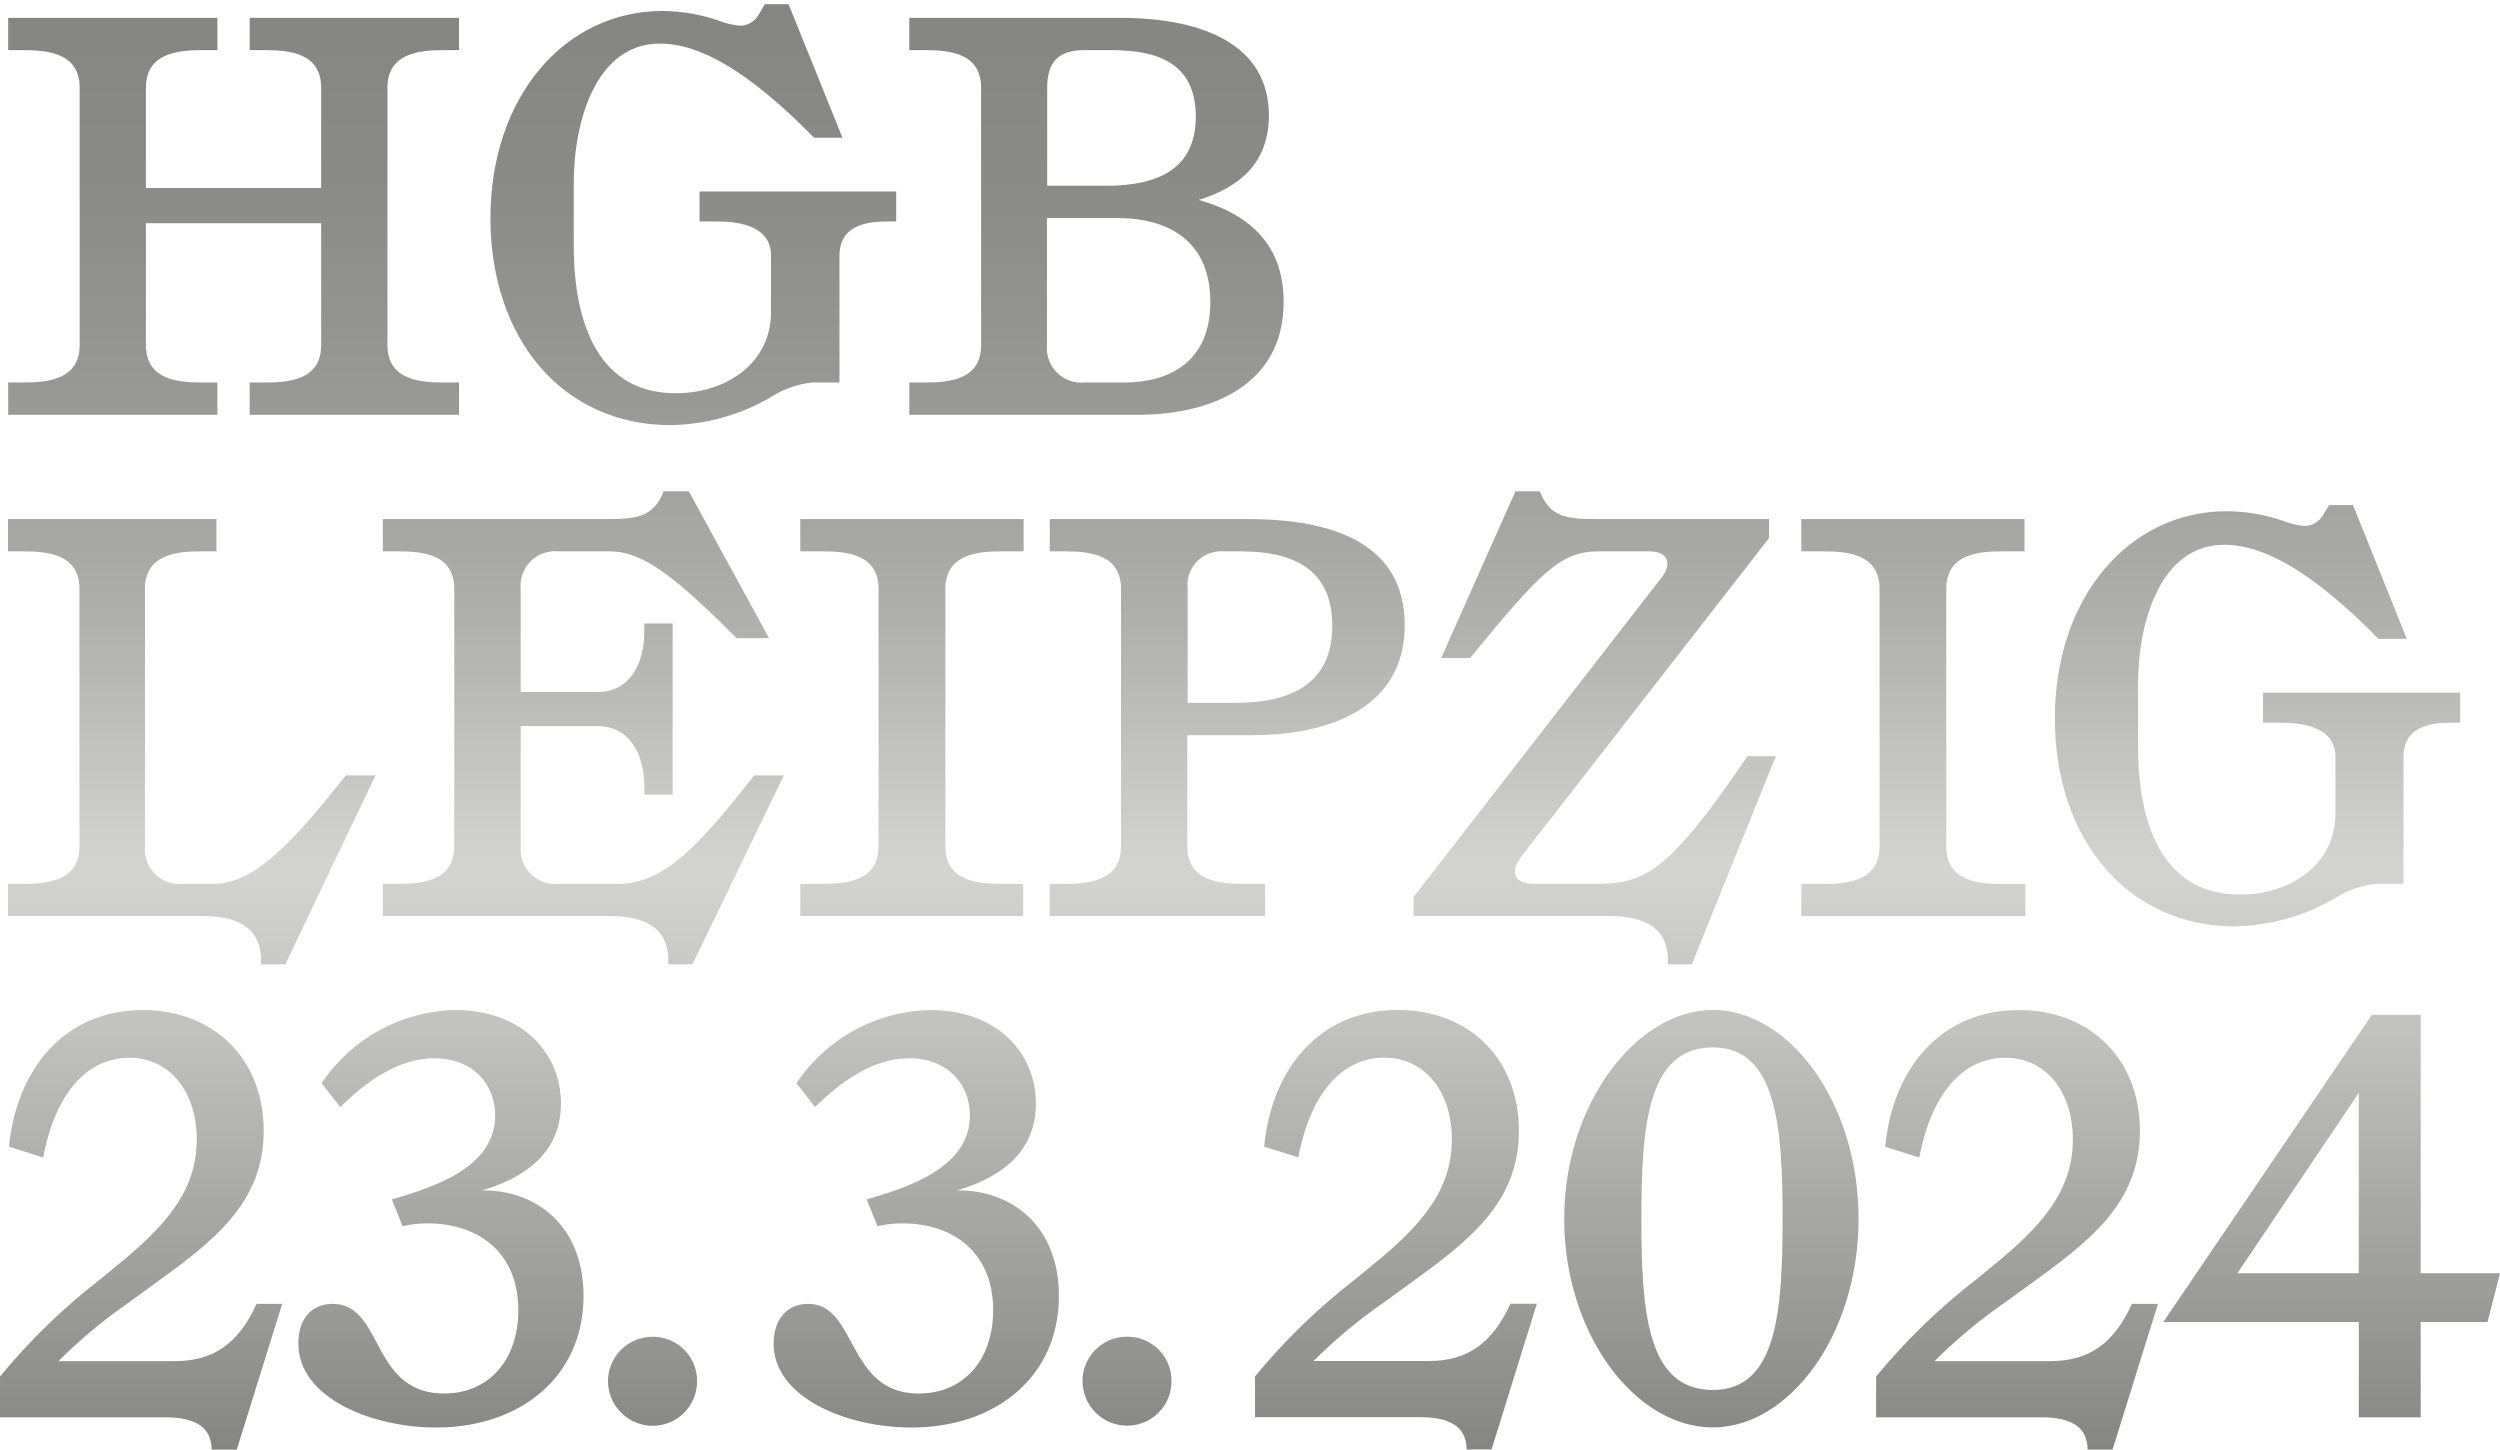
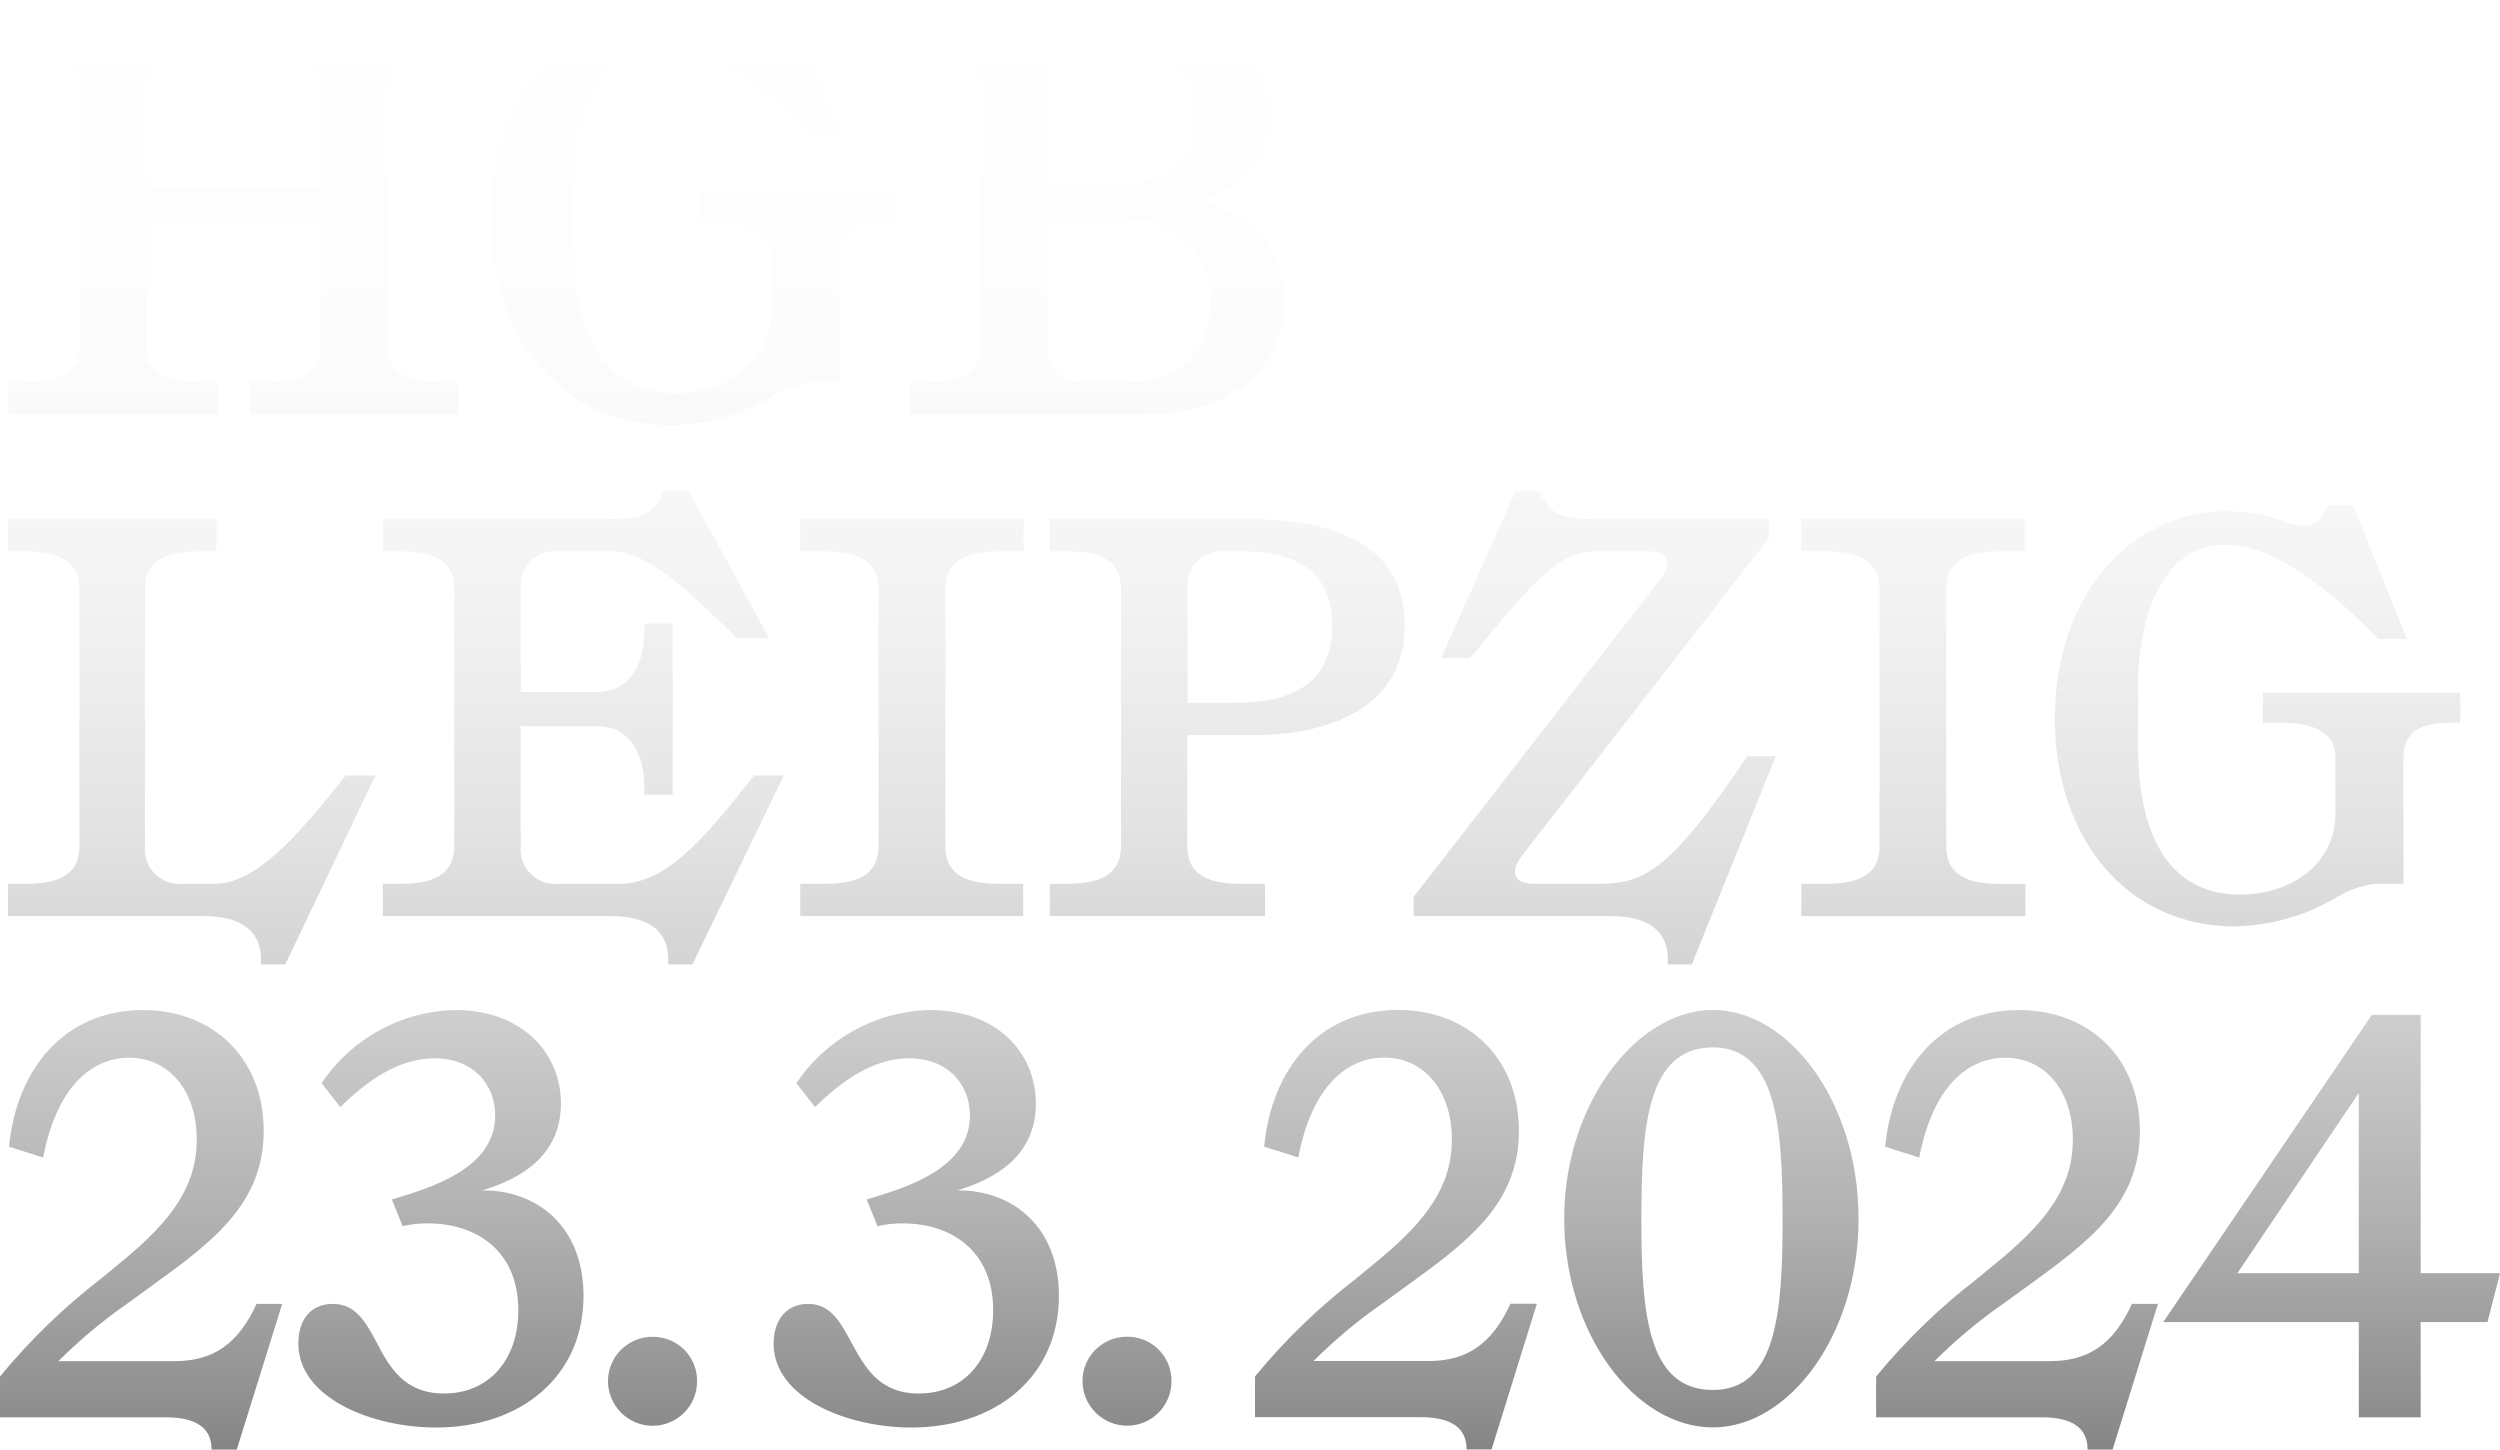
<svg xmlns="http://www.w3.org/2000/svg" id="Ebene_1" data-name="Ebene 1" viewBox="0 0 232.29 134.69">
  <defs>
-     <style>.cls-1{fill:url(#Unbenannter_Verlauf_41);}</style>
-     <linearGradient id="Unbenannter_Verlauf_41" x1="116.15" y1="134.69" x2="116.15" y2="0.39" gradientUnits="userSpaceOnUse">
-       <stop offset="0" stop-color="#858584" />
-       <stop offset="0.09" stop-color="#989897" />
-       <stop offset="0.3" stop-color="#c3c3c2" />
-       <stop offset="0.4" stop-color="#d3d3d2" />
-       <stop offset="0.41" stop-color="#d2d2d1" />
-       <stop offset="0.57" stop-color="#b0b0af" />
-       <stop offset="0.73" stop-color="#989897" />
-       <stop offset="0.88" stop-color="#8a8a89" />
+     <style>.cls-1{fill:url(#Unbenannter_Verlauf_19);}</style>
+     <linearGradient id="Unbenannter_Verlauf_19" x1="116.15" y1="0.39" x2="116.15" y2="134.69" gradientUnits="userSpaceOnUse">
+       <stop offset="0" stop-color="#fff" />
+       <stop offset="0.24" stop-color="#fcfcfc" />
+       <stop offset="0.41" stop-color="#f3f3f3" />
+       <stop offset="0.57" stop-color="#e3e3e3" />
+       <stop offset="0.71" stop-color="#ccc" />
+       <stop offset="0.85" stop-color="#afafaf" />
+       <stop offset="0.98" stop-color="#8c8c8c" />
      <stop offset="1" stop-color="#858584" />
    </linearGradient>
  </defs>
  <path class="cls-1" d="M219.17,101.55V118.3H207.89Zm0,21.29v8.85h5.75v-8.85h6.21l1.16-4.54h-7.37v-24h-4.54L201,122.84Zm-21.08-1.69c-1.68,3.69-4,5.32-7.59,5.32H179.75a47.35,47.35,0,0,1,6.43-5.37l2.27-1.64c5.69-4.11,10.38-7.64,10.38-14.38s-4.69-11.23-11.23-11.23c-7.32,0-11.75,5.48-12.43,12.7l3.16,1c1.21-6.32,4.32-9.27,8-9.27s6.27,3.06,6.27,7.59c0,4.37-2.37,7.53-6.74,11.17l-2.11,1.74a58,58,0,0,0-9.43,9.12v3.79h15.38c2.8,0,4.27.95,4.27,3h2.32l4.22-13.54Zm-38.94,8c-6.12,0-6.64-7.27-6.64-15.91,0-8.49.52-15.92,6.64-15.92,5.95,0,6.48,7.43,6.48,15.92,0,8.64-.53,15.91-6.48,15.91m0,3.48c7.06,0,13.54-8.54,13.54-19.39s-6.48-19.4-13.54-19.4-13.81,8.7-13.81,19.4,6.59,19.39,13.81,19.39m-18.81-11.49c-1.69,3.69-4,5.32-7.59,5.32H122.05a47.35,47.35,0,0,1,6.43-5.37l2.26-1.64c5.7-4.11,10.39-7.64,10.39-14.38s-4.69-11.23-11.23-11.23c-7.32,0-11.75,5.48-12.44,12.7l3.17,1c1.21-6.32,4.32-9.27,8-9.27s6.27,3.06,6.27,7.59c0,4.37-2.37,7.53-6.75,11.17l-2.11,1.74a58,58,0,0,0-9.43,9.12v3.79H132c2.79,0,4.27.95,4.27,3h2.32l4.21-13.54Zm-35.6,11.33a4.12,4.12,0,0,0,4.11-4.16,4.08,4.08,0,0,0-4.11-4.11,4.12,4.12,0,0,0-4.16,4.11,4.16,4.16,0,0,0,4.16,4.16M88.93,110.61c3.37-1,7.32-3.11,7.32-8.06,0-4.74-3.63-8.7-9.8-8.7A15.3,15.3,0,0,0,74,100.65l1.73,2.21c2.43-2.37,5.38-4.53,8.75-4.53,3.53,0,5.64,2.37,5.64,5.32,0,4.91-5.9,6.7-9.59,7.8l1,2.48a10.29,10.29,0,0,1,2.32-.26c4.69,0,8.43,2.68,8.43,8.06,0,4.69-2.79,7.75-6.91,7.75-3.68,0-5-2.43-6.27-4.75-1-1.89-1.95-3.58-4-3.58s-3.22,1.53-3.22,3.69c0,5.06,6.85,7.8,12.81,7.8,7.8,0,13.7-4.69,13.7-12.23,0-6.53-4.43-9.85-9.38-9.8M60.66,132.48a4.13,4.13,0,0,0,4.11-4.16,4.08,4.08,0,0,0-4.11-4.11,4.13,4.13,0,0,0-4.17,4.11,4.17,4.17,0,0,0,4.17,4.16M44.79,110.61c3.38-1,7.33-3.11,7.33-8.06,0-4.74-3.64-8.7-9.8-8.7a15.3,15.3,0,0,0-12.44,6.8l1.74,2.21c2.42-2.37,5.37-4.53,8.75-4.53,3.53,0,5.64,2.37,5.64,5.32,0,4.91-5.91,6.7-9.6,7.8l1,2.48a10.29,10.29,0,0,1,2.32-.26c4.69,0,8.43,2.68,8.43,8.06,0,4.69-2.79,7.75-6.9,7.75-3.69,0-5.06-2.43-6.27-4.75-1-1.89-1.95-3.58-4.06-3.58s-3.21,1.53-3.21,3.69c0,5.06,6.85,7.8,12.8,7.8,7.8,0,13.7-4.69,13.7-12.23,0-6.53-4.42-9.85-9.38-9.8m-21,10.54c-1.69,3.69-4,5.32-7.59,5.32H5.43a47.35,47.35,0,0,1,6.43-5.37l2.26-1.64c5.69-4.11,10.38-7.64,10.38-14.38S19.81,93.85,13.28,93.85C6,93.85,1.53,99.33.84,106.55l3.17,1c1.21-6.32,4.32-9.27,8-9.27s6.27,3.06,6.27,7.59c0,4.37-2.38,7.53-6.75,11.17l-2.11,1.74A58,58,0,0,0,0,127.9v3.79H15.39c2.79,0,4.27.95,4.27,3H22l4.22-13.54ZM207.58,86.07A19,19,0,0,0,217,83.43a9,9,0,0,1,3.74-1.31h2.58V70.36c0-2.79,2.37-3.21,4.38-3.21h.89V64.36H210.27v2.79H212c2.21,0,5,.53,5,3.16v5.27c0,4.74-4.17,7.54-8.86,7.54-7,0-9.48-6.17-9.48-13.76V63.62c0-6,2.16-13,8-13,3.64,0,8.12,2.42,14.34,8.74h2.63l-5-12.43h-2.21l-.58.94a2,2,0,0,1-1.69,1,6.84,6.84,0,0,1-2-.47,16.44,16.44,0,0,0-5.22-.9c-9.12,0-16,8-16,19.24s6.74,19.34,16.76,19.34m-19.5-.95v-3H186c-2.21,0-5.16-.27-5.16-3.48V54.71c0-3.21,2.95-3.48,5.16-3.48h2.11v-3H167.37v3h2.11c2.21,0,5.16.27,5.16,3.48V78.64c0,3.21-2.95,3.48-5.16,3.48h-2.11v3ZM157.2,89.6,165,70.26h-2.64c-7.48,11.07-9.69,11.86-14.17,11.86H142.6c-2.16,0-2.32-1.27-1-2.85L164.37,50V48.23H148.5c-2.79,0-4.48-.1-5.42-2.58h-2.27l-6.9,15.49h2.68c6.43-7.8,8.33-9.91,11.91-9.91h4.75c1.84,0,2.1,1.27,1.1,2.48l-23,29.62v1.79h18.29c3.21,0,5.53,1.16,5.32,4.48ZM110.35,54.71a3.14,3.14,0,0,1,3.37-3.48h1.58c4.69,0,8.49,1.53,8.49,6.91s-3.8,7.17-9.07,7.17h-4.37Zm6,13.6c7.43,0,14.17-2.69,14.17-10.22s-6.53-9.86-14.59-9.86H97.54v3H99c2.21,0,5.16.27,5.16,3.48V78.64c0,3.21-3,3.48-5.16,3.48H97.54v3h20v-3h-2.06c-2.21,0-5.16-.27-5.16-3.48V68.31ZM95.07,85.12v-3H93c-2.21,0-5.16-.27-5.16-3.48V54.71c0-3.21,3-3.48,5.16-3.48h2.11v-3H74.36v3h2.11c2.21,0,5.16.27,5.16,3.48V78.64c0,3.21-2.95,3.48-5.16,3.48H74.36v3Zm-25-13.07c-5,6.38-8.33,10.07-12.6,10.07H51.91a3.21,3.21,0,0,1-3.53-3.48V67.47h7.11c3.11,0,4.38,2.74,4.38,5.63v.74H62.5V57.93H59.87v.74c0,2.89-1.27,5.63-4.38,5.63H48.38V54.71a3.21,3.21,0,0,1,3.53-3.48h4.74c3.22,0,6.22,2.53,11.81,8.07h3L64,45.65H61.66c-.95,2.48-2.64,2.58-5.43,2.58H35.57v3h1.48c2.21,0,5.16.27,5.16,3.48V78.64c0,3.21-3,3.48-5.16,3.48H35.57v3H56.76c3.21,0,5.53,1.16,5.32,4.48h2.26l8.49-17.55Zm-37.94,0c-4.64,5.85-8.38,10.07-12.23,10.07H17a3.21,3.21,0,0,1-3.53-3.48V54.71c0-3.21,3-3.48,5.17-3.48h1.47v-3H.74v3H2.21c2.22,0,5.17.27,5.17,3.48V78.64c0,3.21-2.95,3.48-5.17,3.48H.74v3H18.92c3.21,0,5.53,1.16,5.32,4.48h2.27l8.38-17.55Zm68.68-36.51a3.2,3.2,0,0,1-3.53-3.47V20.26h6.48c5.27,0,8.7,2.48,8.7,7.8,0,5.64-3.9,7.48-8,7.48ZM97.3,8.14c0-2.32,1-3.48,3.42-3.48h2.59c4.26,0,7.8,1.22,7.8,6.17s-3.64,6.43-8.33,6.43H97.3Zm14.07,10.44c3.74-1.16,6.53-3.38,6.53-7.86,0-6.58-6.16-9.06-13.8-9.06H84.49v3H86c2.21,0,5.16.27,5.16,3.48V32.07c0,3.21-2.95,3.47-5.16,3.47H84.49v3h21.24c6.8,0,13.54-2.74,13.54-10.49,0-5.69-3.63-8.27-7.9-9.48M62.31,39.5a19,19,0,0,0,9.38-2.64,8.84,8.84,0,0,1,3.74-1.32H78V23.79c0-2.79,2.37-3.21,4.38-3.21h.89V17.79H65v2.79h1.69c2.21,0,4.95.53,4.95,3.16V29c0,4.74-4.16,7.54-8.85,7.54-7,0-9.48-6.17-9.48-13.76V17.05c0-6,2.16-13,8-13,3.64,0,8.12,2.43,14.34,8.75h2.63L73.27.39H71.06l-.58,1a2,2,0,0,1-1.69,1,6.84,6.84,0,0,1-2-.47,16.44,16.44,0,0,0-5.22-.9c-9.12,0-16,8-16,19.24S52.29,39.5,62.31,39.5M42.65,4.66v-3H23.2v3h1.48c2.21,0,5.16.27,5.16,3.48v9.33H13.56V8.14c0-3.21,3-3.48,5.17-3.48H20.2v-3H.76v3H2.23c2.21,0,5.17.27,5.17,3.48V32.07c0,3.21-3,3.47-5.17,3.47H.76v3H20.2v-3H18.73c-2.22,0-5.17-.26-5.17-3.47V20.74H29.84V32.07c0,3.21-2.95,3.47-5.16,3.47H23.2v3H42.65v-3H41.17C39,35.54,36,35.28,36,32.07V8.14c0-3.21,3-3.48,5.16-3.48Z" />
</svg>
